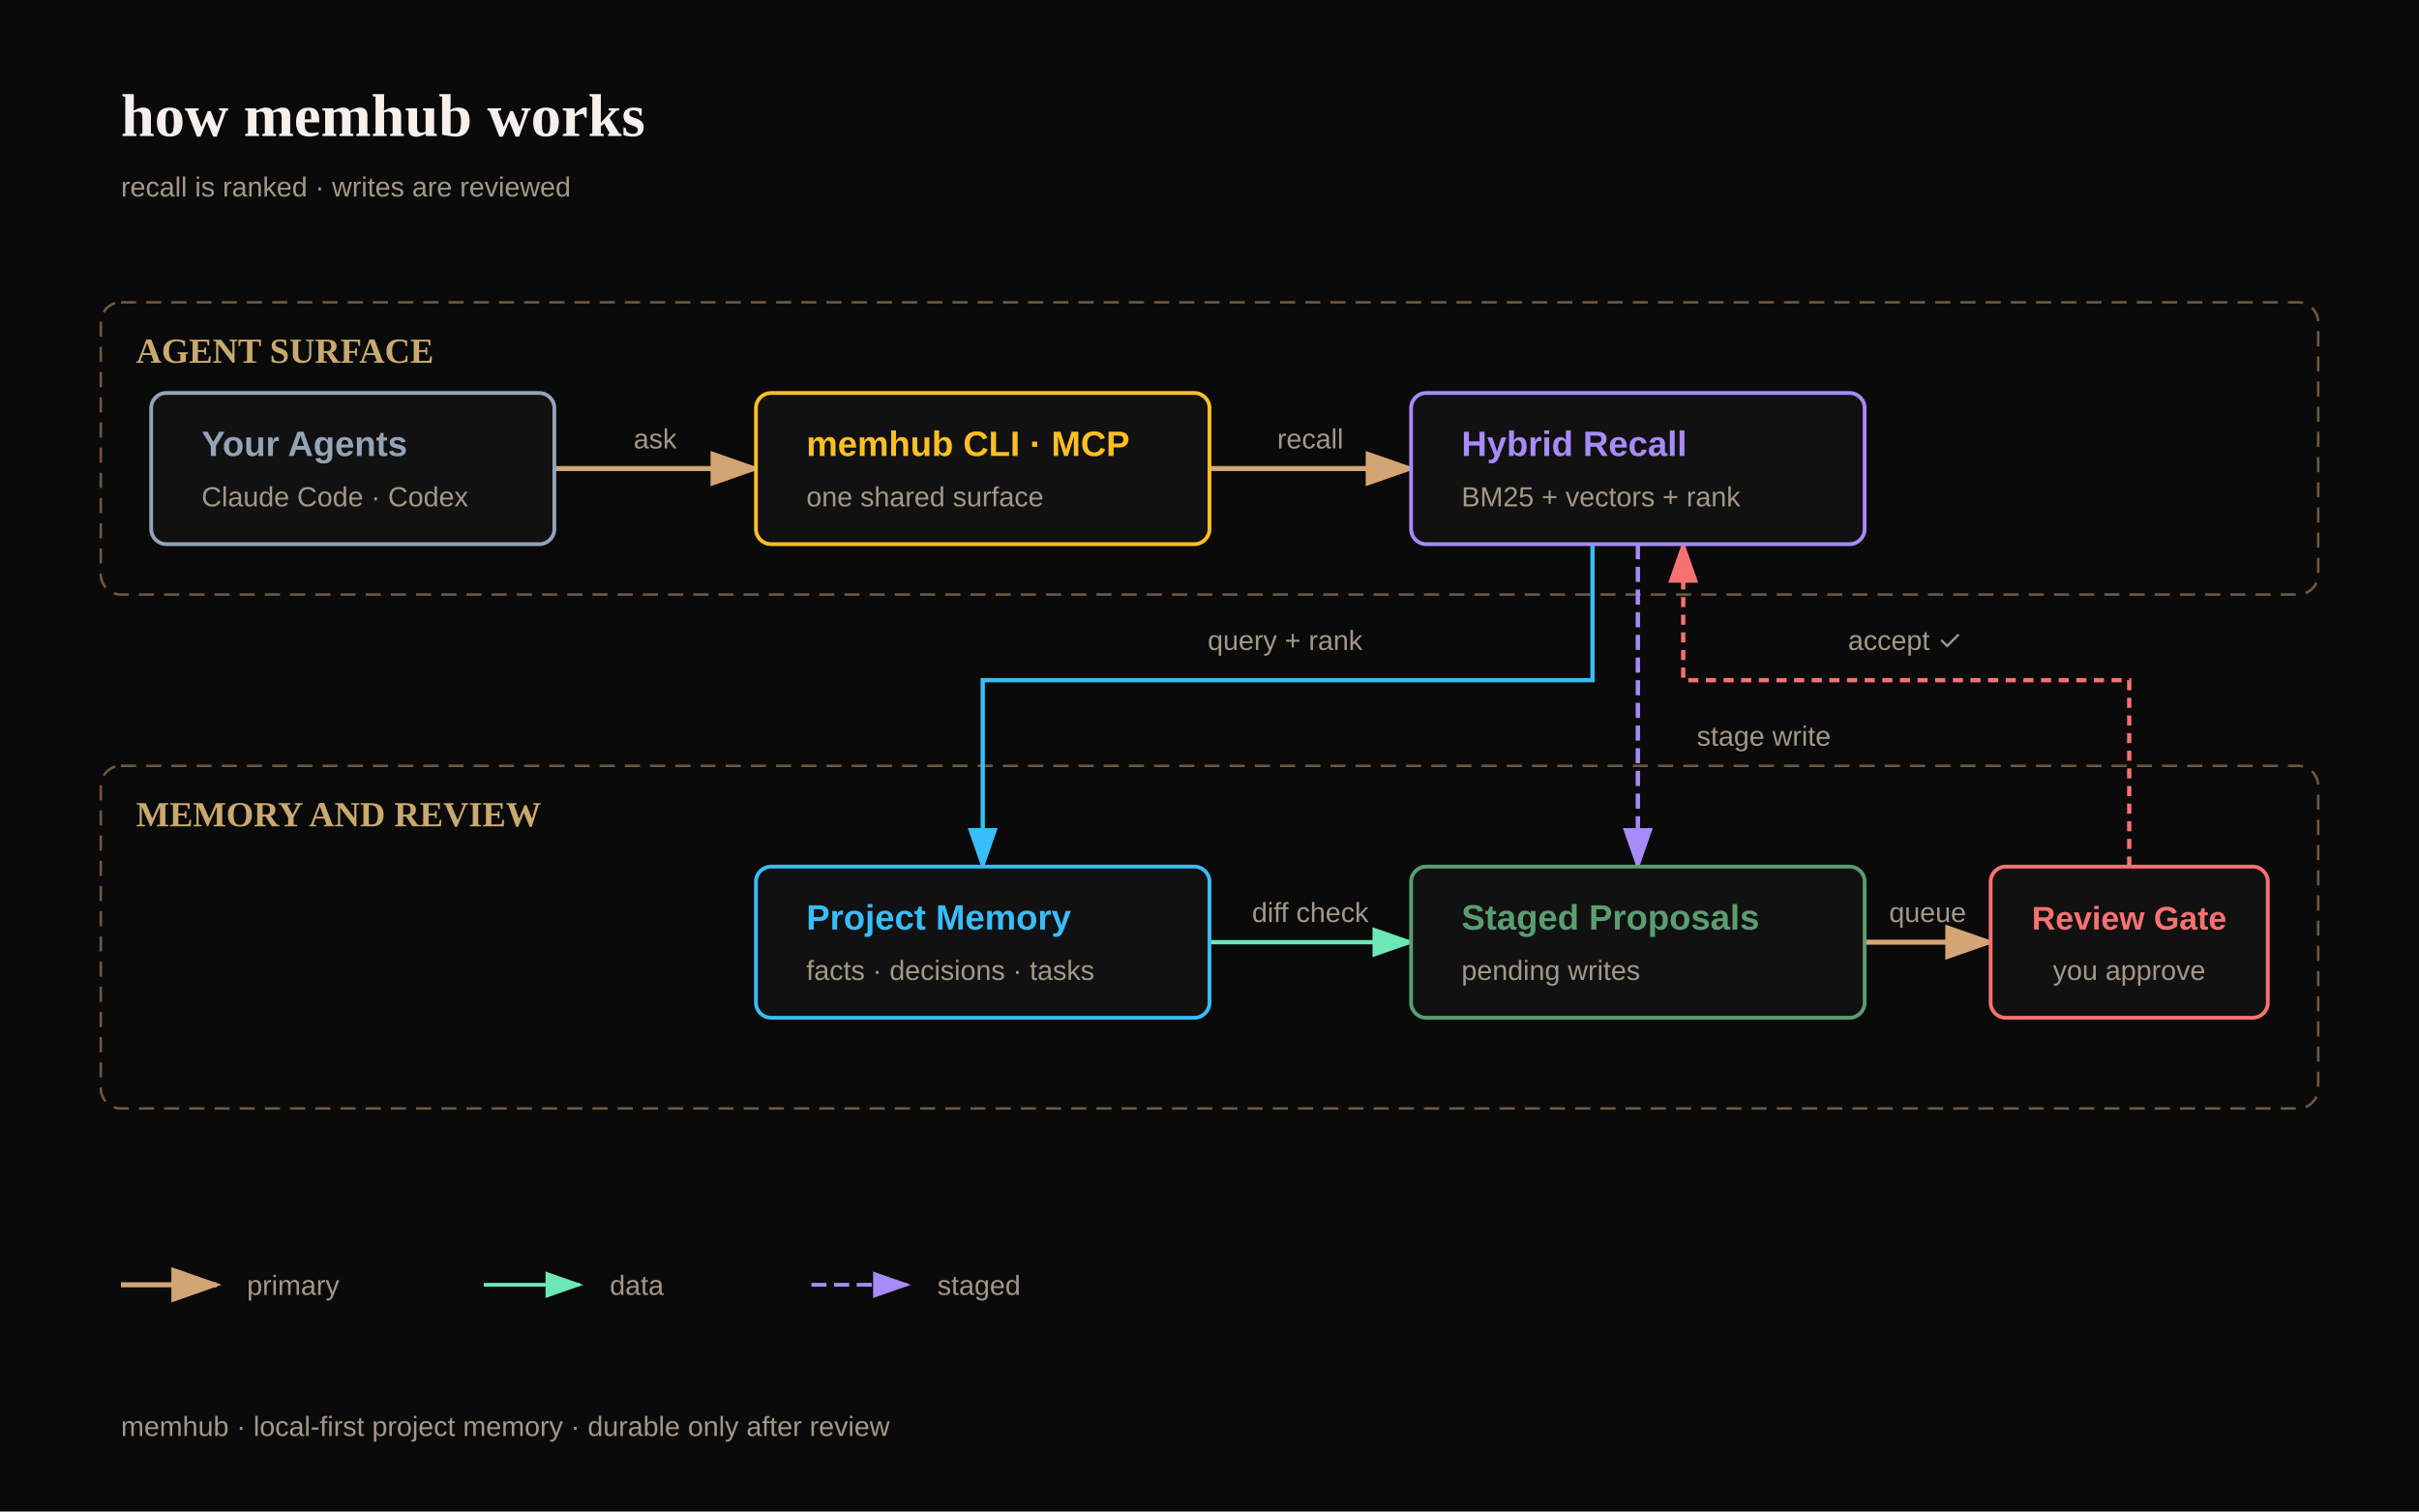
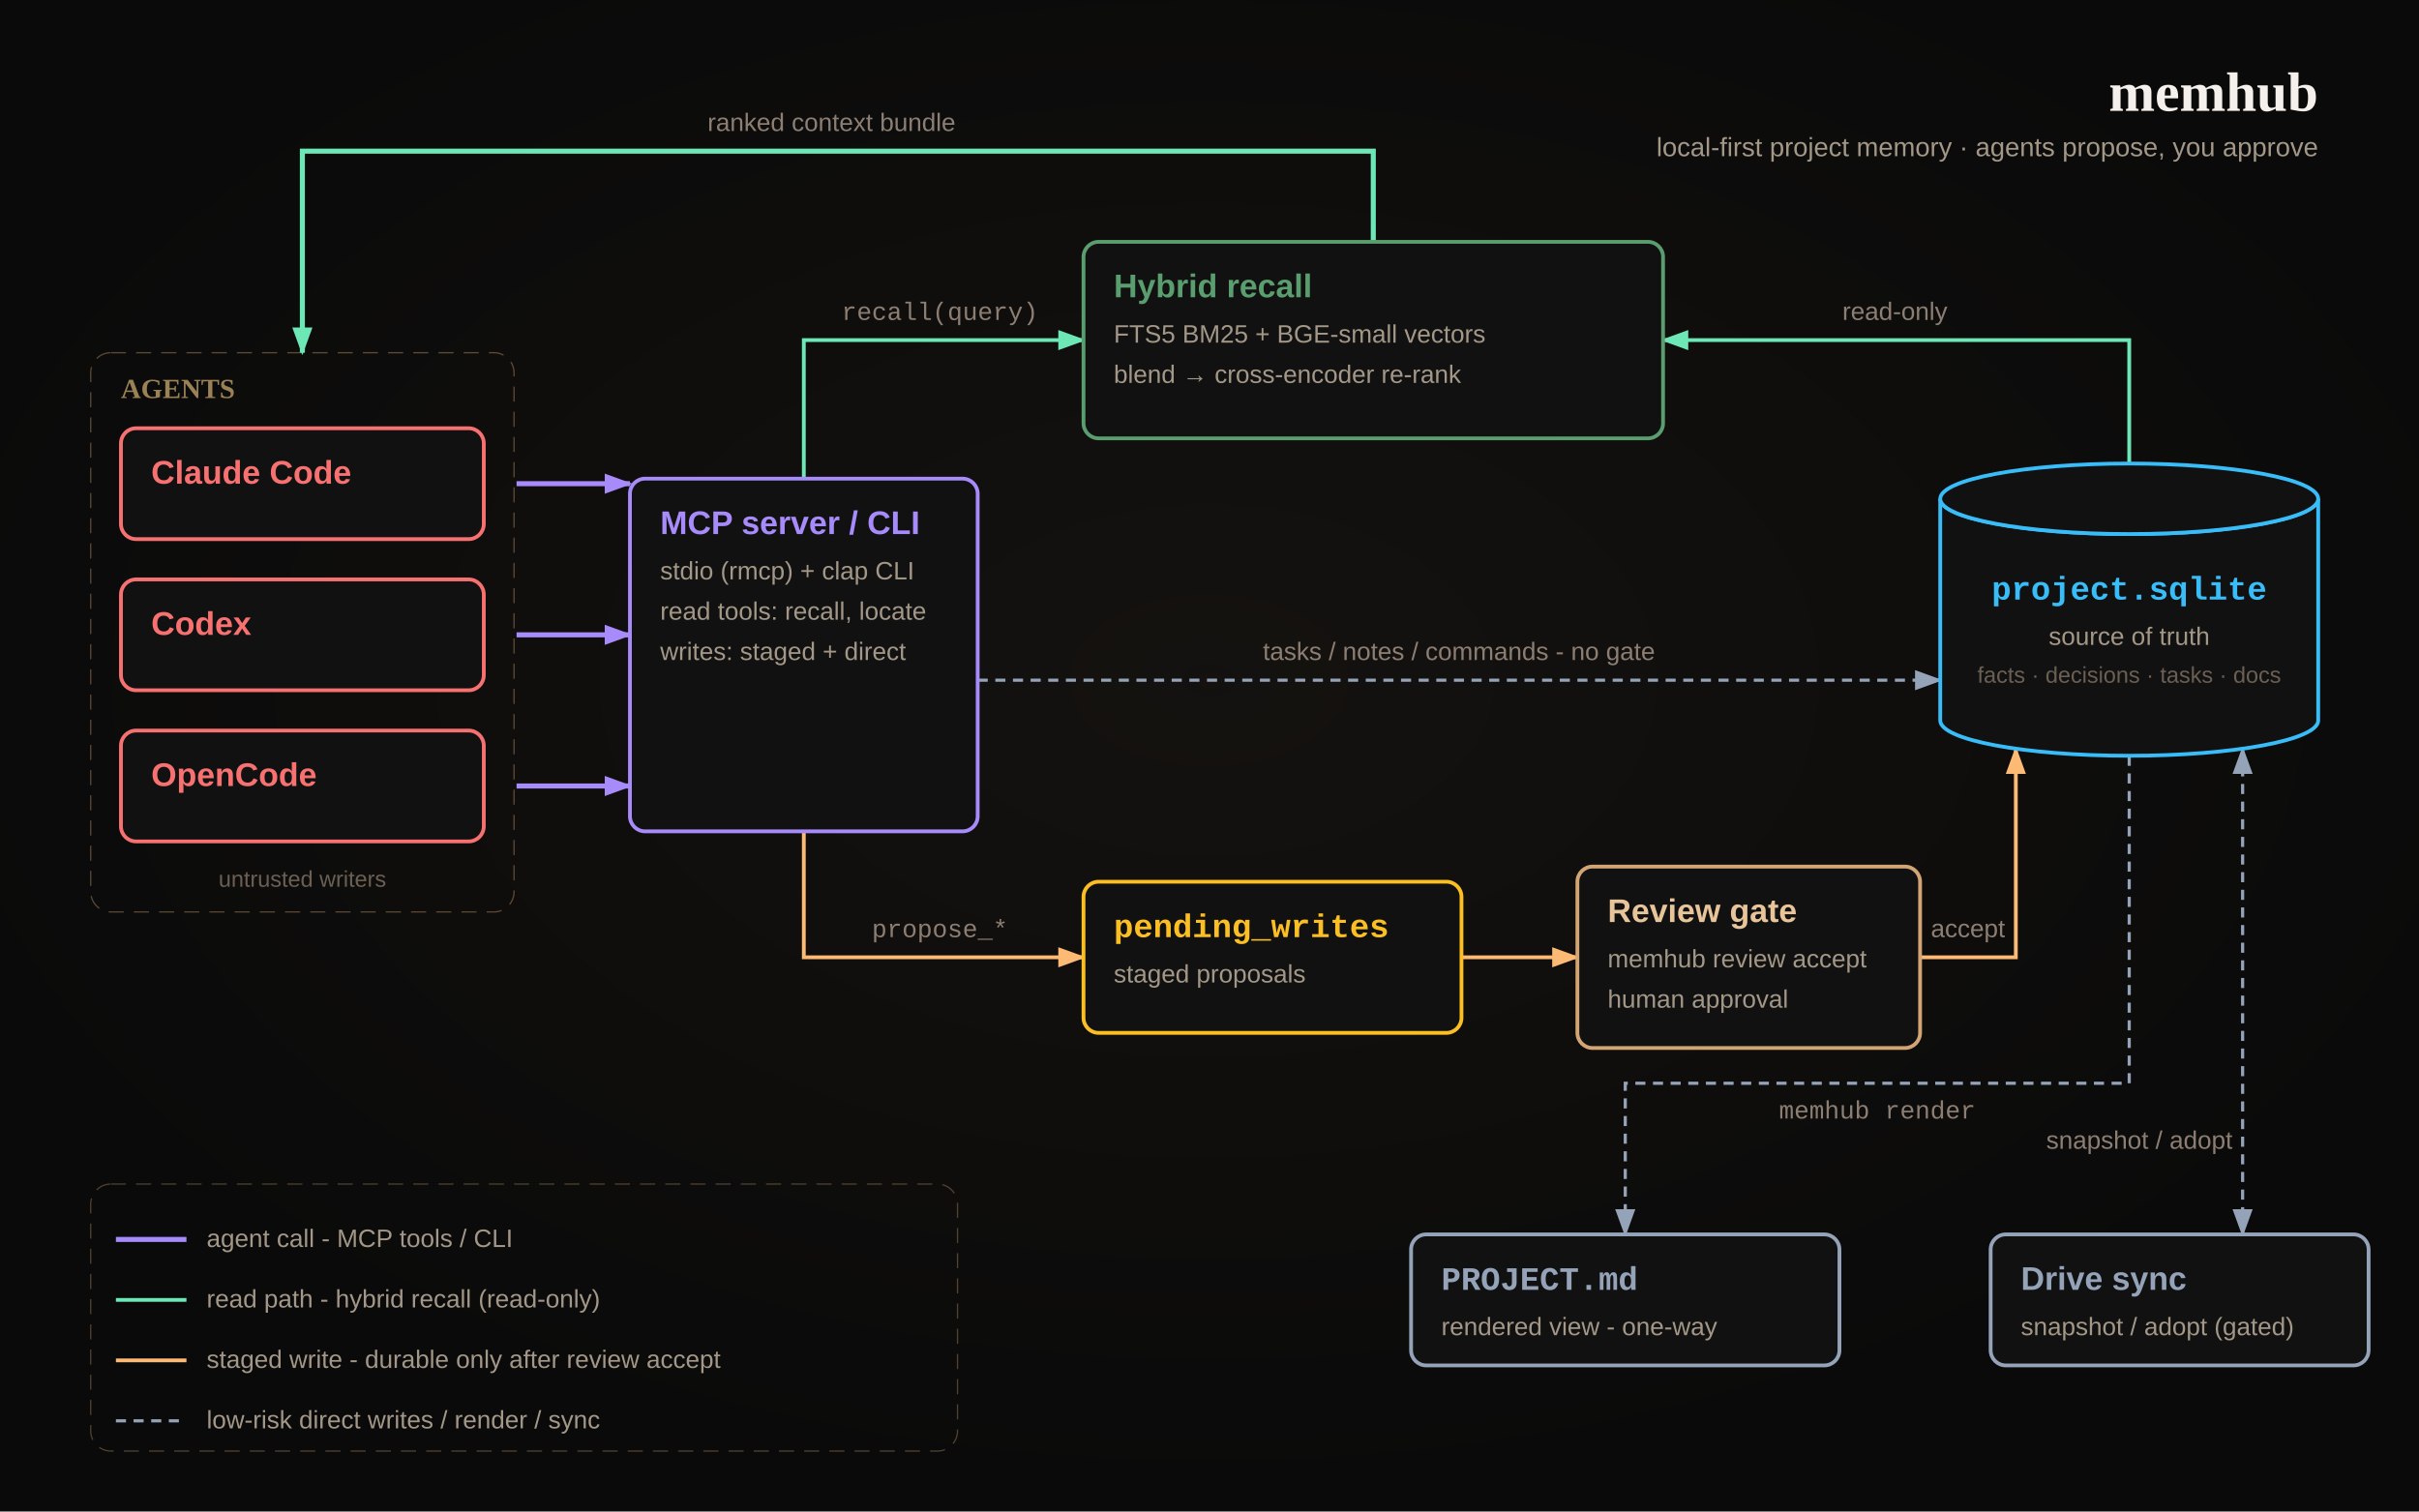
- <svg xmlns="http://www.w3.org/2000/svg" viewBox="0 0 960 600" width="960" height="600" data-generator="fireworks-tech-graph" data-schema-version="1" data-style-id="8" data-visual-theme="Dark Luxury" data-diagram-type="architecture" data-semantic-profile="generic" data-semantic-valid="true" data-motion-scene="golden-circuit" data-quality-profile="showcase" data-max-bends-per-edge="2" data-max-total-bends="8" data-max-route-stretch="1.35" data-max-bridged-crossings="0" data-min-node-gap="40" data-min-container-gutter="20" data-min-label-clearance="4" data-min-segment-length="16">
-   <style>
-     text { font-family: -apple-system, "Helvetica Neue", Arial, "PingFang SC", sans-serif; }
-     .title { font-family: Georgia, "Times New Roman", serif; font-size: 24px; font-weight: 700; fill: #f5f0eb; }
-     .section { font-family: Georgia, "Times New Roman", serif; font-size: 14px; font-weight: 700; fill: #c9a96e; }
-     .node { font-size: 14px; font-weight: 600; }
-     .node-small { font-size: 13px; font-weight: 600; }
-     .detail { font-size: 11px; fill: #a39787; }
-     .edge-label { font-size: 11px; fill: #a39787; }
-   </style>
+ <svg xmlns="http://www.w3.org/2000/svg" viewBox="0 0 960 600" width="960" height="600">
  <defs>
-     <marker id="arrow-gold" markerWidth="10" markerHeight="7" refX="9" refY="3.5" orient="auto">
-       <polygon points="0 0,10 3.5,0 7" fill="#d4a574" />
+     <marker id="arr-violet" markerUnits="userSpaceOnUse" markerWidth="11" markerHeight="8" refX="10" refY="4" orient="auto-start-reverse">
+       <polygon points="0 0,11 4,0 8" fill="#a78bfa" />
    </marker>
-     <marker id="arrow-mint" markerWidth="10" markerHeight="7" refX="9" refY="3.5" orient="auto">
-       <polygon points="0 0,10 3.5,0 7" fill="#6ee7b7" />
+     <marker id="arr-mint" markerUnits="userSpaceOnUse" markerWidth="11" markerHeight="8" refX="10" refY="4" orient="auto-start-reverse">
+       <polygon points="0 0,11 4,0 8" fill="#6ee7b7" />
    </marker>
-     <marker id="arrow-violet" markerWidth="10" markerHeight="7" refX="9" refY="3.5" orient="auto">
-       <polygon points="0 0,10 3.5,0 7" fill="#a78bfa" />
+     <marker id="arr-orange" markerUnits="userSpaceOnUse" markerWidth="11" markerHeight="8" refX="10" refY="4" orient="auto-start-reverse">
+       <polygon points="0 0,11 4,0 8" fill="#fdba74" />
    </marker>
-     <marker id="arrow-sky" markerWidth="10" markerHeight="7" refX="9" refY="3.5" orient="auto">
-       <polygon points="0 0,10 3.5,0 7" fill="#38bdf8" />
+     <marker id="arr-gray" markerUnits="userSpaceOnUse" markerWidth="11" markerHeight="8" refX="10" refY="4" orient="auto-start-reverse">
+       <polygon points="0 0,11 4,0 8" fill="#94a3b8" />
    </marker>
-     <marker id="arrow-rose" markerWidth="10" markerHeight="7" refX="9" refY="3.5" orient="auto">
-       <polygon points="0 0,10 3.5,0 7" fill="#f87171" />
-     </marker>
+     <radialGradient id="glow" cx="50%" cy="45%" r="55%">
+       <stop offset="0%" stop-color="#d4a574" stop-opacity="0.05" />
+       <stop offset="100%" stop-color="#d4a574" stop-opacity="0" />
+     </radialGradient>
  </defs>
-   <rect width="960" height="600" fill="#0a0a0a" data-graph-role="background" />
-   <text x="48" y="54" class="title">how memhub works</text>
-   <text x="48" y="78" class="detail">recall is ranked · writes are reviewed</text>
-   <rect id="control-plane" x="40" y="120" width="880" height="116" rx="8" fill="none" stroke="#d4a574" stroke-width="1" stroke-dasharray="6 4" opacity="0.5" data-graph-role="container" data-container-id="control-plane" data-semantic-role="boundary" data-graph-bounds="40,120,920,236" />
-   <rect id="control-plane-header" x="48" y="126" width="154" height="30" fill="none" stroke="none" data-graph-role="reserved" />
-   <text x="54" y="144" class="section">AGENT SURFACE</text>
-   <rect id="execution-state" x="40" y="304" width="880" height="136" rx="8" fill="none" stroke="#d4a574" stroke-width="1" stroke-dasharray="6 4" opacity="0.5" data-graph-role="container" data-container-id="execution-state" data-semantic-role="boundary" data-graph-bounds="40,304,920,440" />
-   <rect id="execution-state-header" x="48" y="310" width="214" height="30" fill="none" stroke="none" data-graph-role="reserved" />
-   <text x="54" y="328" class="section">MEMORY AND REVIEW</text>
-   <path id="request" data-graph-role="edge" data-edge-id="request" data-source="client" data-target="gateway" data-edge-kind="flow" data-flow="primary" data-motion-role="primary" data-motion-stage="1" data-motion-order="0" data-bends="0" data-route-stretch="1" data-critical="false" d="M 220 186 H 300" fill="none" stroke="#d4a574" stroke-width="2" marker-end="url(#arrow-gold)" />
-   <path id="dispatch" data-graph-role="edge" data-edge-id="dispatch" data-source="gateway" data-target="agent" data-edge-kind="flow" data-flow="primary" data-motion-role="primary" data-motion-stage="2" data-motion-order="0" data-bends="0" data-route-stretch="1" data-critical="false" d="M 480 186 H 560" fill="none" stroke="#d4a574" stroke-width="2" marker-end="url(#arrow-gold)" />
-   <path id="context" data-graph-role="edge" data-edge-id="context" data-source="agent" data-target="memory" data-edge-kind="flow" data-flow="read" data-motion-role="memory-read" data-motion-stage="3" data-motion-order="0" data-bends="2" data-route-stretch="1" data-critical="false" d="M 632 216 V 270 H 390 V 344" fill="none" stroke="#38bdf8" stroke-width="1.7" marker-end="url(#arrow-sky)" />
-   <path id="tool-call" data-graph-role="edge" data-edge-id="tool-call" data-source="agent" data-target="tools" data-edge-kind="dependency" data-flow="dependency" data-motion-role="tool-call" data-motion-stage="3" data-motion-order="1" data-bends="0" data-route-stretch="1" data-critical="false" d="M 650 216 V 344" fill="none" stroke="#a78bfa" stroke-width="1.7" stroke-dasharray="6 3" marker-end="url(#arrow-violet)" />
-   <path id="augment" data-graph-role="edge" data-edge-id="augment" data-source="memory" data-target="tools" data-edge-kind="flow" data-flow="data" data-motion-role="data" data-motion-stage="4" data-motion-order="0" data-bends="0" data-route-stretch="1" data-critical="false" d="M 480 374 H 560" fill="none" stroke="#6ee7b7" stroke-width="1.7" marker-end="url(#arrow-mint)" />
-   <path id="trace" data-graph-role="edge" data-edge-id="trace" data-source="tools" data-target="eval" data-edge-kind="telemetry" data-flow="primary" data-motion-role="trace" data-motion-stage="5" data-motion-order="0" data-bends="0" data-route-stretch="1" data-critical="false" d="M 740 374 H 790" fill="none" stroke="#d4a574" stroke-width="2" marker-end="url(#arrow-gold)" />
-   <path id="z-feedback" data-graph-role="edge" data-edge-id="z-feedback" data-source="eval" data-target="agent" data-edge-kind="feedback" data-flow="feedback" data-motion-role="feedback" data-motion-stage="6" data-motion-order="0" data-bends="2" data-route-stretch="1" data-critical="false" d="M 845 344 V 270 H 668 V 216" fill="none" stroke="#f87171" stroke-width="1.7" stroke-dasharray="4 3" marker-end="url(#arrow-rose)" />
-   <rect id="client" data-node-id="client" x="60" y="156" width="160" height="60" rx="6" fill="#111111" stroke="#94a3b8" stroke-width="1.5" data-graph-role="node" data-semantic-role="client" data-graph-bounds="60,156,220,216" />
-   <text x="80" y="181" class="node" fill="#94a3b8">Your Agents</text>
-   <text x="80" y="201" class="detail">Claude Code · Codex</text>
-   <rect id="gateway" data-node-id="gateway" x="300" y="156" width="180" height="60" rx="6" fill="#111111" stroke="#fbbf24" stroke-width="1.5" data-graph-role="node" data-semantic-role="gateway" data-graph-bounds="300,156,480,216" />
-   <text x="320" y="181" class="node" fill="#fbbf24">memhub CLI · MCP</text>
-   <text x="320" y="201" class="detail">one shared surface</text>
-   <rect id="agent" data-node-id="agent" x="560" y="156" width="180" height="60" rx="6" fill="#111111" stroke="#a78bfa" stroke-width="1.5" data-graph-role="node" data-semantic-role="agent-runtime" data-graph-bounds="560,156,740,216" />
-   <text x="580" y="181" class="node" fill="#a78bfa">Hybrid Recall</text>
-   <text x="580" y="201" class="detail">BM25 + vectors + rank</text>
-   <rect id="memory" data-node-id="memory" x="300" y="344" width="180" height="60" rx="6" fill="#111111" stroke="#38bdf8" stroke-width="1.5" data-graph-role="node" data-semantic-role="memory" data-graph-bounds="300,344,480,404" />
-   <text x="320" y="369" class="node" fill="#38bdf8">Project Memory</text>
-   <text x="320" y="389" class="detail">facts · decisions · tasks</text>
-   <rect id="tools" data-node-id="tools" x="560" y="344" width="180" height="60" rx="6" fill="#111111" stroke="#5a9e6f" stroke-width="1.5" data-graph-role="node" data-semantic-role="tool-runtime" data-graph-bounds="560,344,740,404" />
-   <text x="580" y="369" class="node" fill="#5a9e6f">Staged Proposals</text>
-   <text x="580" y="389" class="detail">pending writes</text>
-   <rect id="eval" data-node-id="eval" x="790" y="344" width="110" height="60" rx="6" fill="#111111" stroke="#f87171" stroke-width="1.5" data-graph-role="node" data-semantic-role="quality-gate" data-graph-bounds="790,344,900,404" />
-   <text x="845" y="369" text-anchor="middle" class="node-small" fill="#f87171">Review Gate</text>
-   <text x="845" y="389" text-anchor="middle" class="detail">you approve</text>
-   <text x="260" y="178" text-anchor="middle" class="edge-label" data-graph-role="label" data-owner="request">ask</text>
-   <text x="520" y="178" text-anchor="middle" class="edge-label" data-graph-role="label" data-owner="dispatch">recall</text>
-   <text x="510" y="258" text-anchor="middle" class="edge-label" data-graph-role="label" data-owner="context">query + rank</text>
-   <text x="700" y="296" text-anchor="middle" class="edge-label" data-graph-role="label" data-owner="tool-call">stage write</text>
-   <text x="520" y="366" text-anchor="middle" class="edge-label" data-graph-role="label" data-owner="augment">diff check</text>
-   <text x="765" y="366" text-anchor="middle" class="edge-label" data-graph-role="label" data-owner="trace">queue</text>
-   <text x="756" y="258" text-anchor="middle" class="edge-label" data-graph-role="label" data-owner="z-feedback">accept ✓</text>
-   <g data-graph-role="legend">
-     <path d="M 48 510 H 86" fill="none" stroke="#d4a574" stroke-width="2" marker-end="url(#arrow-gold)" />
-     <text x="98" y="514" class="edge-label">primary</text>
-     <path d="M 192 510 H 230" fill="none" stroke="#6ee7b7" stroke-width="1.5" marker-end="url(#arrow-mint)" />
-     <text x="242" y="514" class="edge-label">data</text>
-     <path d="M 322 510 H 360" fill="none" stroke="#a78bfa" stroke-width="1.5" stroke-dasharray="6 3" marker-end="url(#arrow-violet)" />
-     <text x="372" y="514" class="edge-label">staged</text>
-   </g>
-   <text x="48" y="570" class="detail">memhub · local-first project memory · durable only after review</text>
+   <rect width="960" height="600" fill="#0a0a0a" />
+   <rect width="960" height="600" fill="url(#glow)" />
+   <text x="920" y="44" text-anchor="end" font-family="Georgia,'Times New Roman',serif" font-size="22" font-weight="700" fill="#f5f0eb">memhub</text>
+   <text x="920" y="62" text-anchor="end" font-family="-apple-system,'Helvetica Neue',Arial,sans-serif" font-size="10.5" fill="#a39787">local-first project memory · agents propose, you approve</text>
+   <rect x="36" y="140" width="168" height="222" rx="8" fill="none" stroke="#d4a574" stroke-width="0.5" stroke-dasharray="6,4" opacity="0.4" />
+   <text x="48" y="158" font-family="Georgia,'Times New Roman',serif" font-size="11" font-weight="700" fill="#c9a96e" opacity="0.75">AGENTS</text>
+   <text x="120" y="352" text-anchor="middle" font-family="-apple-system,'Helvetica Neue',Arial,sans-serif" font-size="9" fill="#6b5f53">untrusted writers</text>
+   <path d="M 205,192 L 250,192" fill="none" stroke="#a78bfa" stroke-width="2" marker-end="url(#arr-violet)" data-graph-role="edge" />
+   <path d="M 205,252 L 250,252" fill="none" stroke="#a78bfa" stroke-width="2" marker-end="url(#arr-violet)" data-graph-role="edge" />
+   <path d="M 205,312 L 250,312" fill="none" stroke="#a78bfa" stroke-width="2" marker-end="url(#arr-violet)" data-graph-role="edge" />
+   <path d="M 319,190 L 319,135 L 430,135" fill="none" stroke="#6ee7b7" stroke-width="1.5" marker-end="url(#arr-mint)" data-graph-role="edge" />
+   <path d="M 845,184 L 845,135 L 660,135" fill="none" stroke="#6ee7b7" stroke-width="1.5" marker-end="url(#arr-mint)" data-graph-role="edge" />
+   <path d="M 545,96 L 545,60 L 120,60 L 120,140" fill="none" stroke="#6ee7b7" stroke-width="2" marker-end="url(#arr-mint)" data-graph-role="edge" />
+   <path d="M 319,330 L 319,380 L 430,380" fill="none" stroke="#fdba74" stroke-width="1.5" marker-end="url(#arr-orange)" data-graph-role="edge" />
+   <path d="M 580,380 L 626,380" fill="none" stroke="#fdba74" stroke-width="1.5" marker-end="url(#arr-orange)" data-graph-role="edge" />
+   <path d="M 762,380 L 800,380 L 800,297.2" fill="none" stroke="#fdba74" stroke-width="1.5" marker-end="url(#arr-orange)" data-graph-role="edge" />
+   <path d="M 388,270 L 770,270" fill="none" stroke="#94a3b8" stroke-width="1.25" stroke-dasharray="4,3" marker-end="url(#arr-gray)" data-graph-role="edge" />
+   <path d="M 845,300.0 L 845,430 L 645,430 L 645,490" fill="none" stroke="#94a3b8" stroke-width="1.25" stroke-dasharray="4,3" marker-end="url(#arr-gray)" data-graph-role="edge" />
+   <path d="M 890,297.2 L 890,490" fill="none" stroke="#94a3b8" stroke-width="1.25" stroke-dasharray="4,3" marker-end="url(#arr-gray)" marker-start="url(#arr-gray)" data-graph-role="edge" />
+   <text x="373" y="127" text-anchor="middle" font-family="'Cascadia Code','SF Mono','Courier New',monospace" font-size="10" fill="#8c7e72">recall(query)</text>
+   <text x="752" y="127" text-anchor="middle" font-family="-apple-system,'Helvetica Neue',Arial,sans-serif" font-size="10" fill="#8c7e72">read-only</text>
+   <text x="330" y="52" text-anchor="middle" font-family="-apple-system,'Helvetica Neue',Arial,sans-serif" font-size="10" fill="#8c7e72">ranked context bundle</text>
+   <text x="373" y="372" text-anchor="middle" font-family="'Cascadia Code','SF Mono','Courier New',monospace" font-size="10" fill="#8c7e72">propose_*</text>
+   <text x="781" y="372" text-anchor="middle" font-family="-apple-system,'Helvetica Neue',Arial,sans-serif" font-size="10" fill="#8c7e72">accept</text>
+   <text x="579" y="262" text-anchor="middle" font-family="-apple-system,'Helvetica Neue',Arial,sans-serif" font-size="10" fill="#8c7e72">tasks / notes / commands - no gate</text>
+   <text x="745" y="444" text-anchor="middle" font-family="'Cascadia Code','SF Mono','Courier New',monospace" font-size="10" fill="#8c7e72">memhub render</text>
+   <text x="886" y="456" text-anchor="end" font-family="-apple-system,'Helvetica Neue',Arial,sans-serif" font-size="10" fill="#8c7e72">snapshot / adopt</text>
+   <rect x="48" y="170" width="144" height="44" rx="6" fill="#111111" stroke="#f87171" stroke-width="1.5" data-graph-role="node" />
+   <text x="60" y="192" font-family="-apple-system,'Helvetica Neue',Arial,sans-serif" font-size="13" font-weight="600" fill="#f87171">Claude Code</text>
+   <rect x="48" y="230" width="144" height="44" rx="6" fill="#111111" stroke="#f87171" stroke-width="1.5" data-graph-role="node" />
+   <text x="60" y="252" font-family="-apple-system,'Helvetica Neue',Arial,sans-serif" font-size="13" font-weight="600" fill="#f87171">Codex</text>
+   <rect x="48" y="290" width="144" height="44" rx="6" fill="#111111" stroke="#f87171" stroke-width="1.5" data-graph-role="node" />
+   <text x="60" y="312" font-family="-apple-system,'Helvetica Neue',Arial,sans-serif" font-size="13" font-weight="600" fill="#f87171">OpenCode</text>
+   <rect x="250" y="190" width="138" height="140" rx="6" fill="#111111" stroke="#a78bfa" stroke-width="1.5" data-graph-role="node" />
+   <text x="262" y="212" font-family="-apple-system,'Helvetica Neue',Arial,sans-serif" font-size="13" font-weight="600" fill="#a78bfa">MCP server / CLI</text>
+   <text x="262" y="230" font-family="-apple-system,'Helvetica Neue',Arial,sans-serif" font-size="10" fill="#a39787">stdio (rmcp) + clap CLI</text>
+   <text x="262" y="246" font-family="-apple-system,'Helvetica Neue',Arial,sans-serif" font-size="10" fill="#a39787">read tools: recall, locate</text>
+   <text x="262" y="262" font-family="-apple-system,'Helvetica Neue',Arial,sans-serif" font-size="10" fill="#a39787">writes: staged + direct</text>
+   <rect x="430" y="96" width="230" height="78" rx="6" fill="#111111" stroke="#5a9e6f" stroke-width="1.5" data-graph-role="node" />
+   <text x="442" y="118" font-family="-apple-system,'Helvetica Neue',Arial,sans-serif" font-size="13" font-weight="600" fill="#5a9e6f">Hybrid recall</text>
+   <text x="442" y="136" font-family="-apple-system,'Helvetica Neue',Arial,sans-serif" font-size="10" fill="#a39787">FTS5 BM25 + BGE-small vectors</text>
+   <text x="442" y="152" font-family="-apple-system,'Helvetica Neue',Arial,sans-serif" font-size="10" fill="#a39787">blend → cross-encoder re-rank</text>
+   <rect x="430" y="350" width="150" height="60" rx="6" fill="#111111" stroke="#fbbf24" stroke-width="1.5" data-graph-role="node" />
+   <text x="442" y="372" font-family="'Cascadia Code','SF Mono','Courier New',monospace" font-size="13" font-weight="600" fill="#fbbf24">pending_writes</text>
+   <text x="442" y="390" font-family="-apple-system,'Helvetica Neue',Arial,sans-serif" font-size="10" fill="#a39787">staged proposals</text>
+   <rect x="626" y="344" width="136" height="72" rx="6" fill="#111111" stroke="#d4a574" stroke-width="1.5" data-graph-role="node" />
+   <text x="638" y="366" font-family="-apple-system,'Helvetica Neue',Arial,sans-serif" font-size="13" font-weight="600" fill="#e8c49a">Review gate</text>
+   <text x="638" y="384" font-family="-apple-system,'Helvetica Neue',Arial,sans-serif" font-size="10" fill="#a39787">memhub review accept</text>
+   <text x="638" y="400" font-family="-apple-system,'Helvetica Neue',Arial,sans-serif" font-size="10" fill="#a39787">human approval</text>
+   <path d="M 770,198 A 75,14 0 0 0 920,198 L 920,286 A 75,14 0 0 1 770,286 Z" fill="#111111" stroke="#38bdf8" stroke-width="1.5" data-graph-role="node" />
+   <ellipse cx="845" cy="198" rx="75" ry="14" fill="#111111" stroke="#38bdf8" stroke-width="1.5" />
+   <text x="845" y="238" text-anchor="middle" font-family="'Cascadia Code','SF Mono','Courier New',monospace" font-size="13" font-weight="600" fill="#38bdf8">project.sqlite</text>
+   <text x="845" y="256" text-anchor="middle" font-family="-apple-system,'Helvetica Neue',Arial,sans-serif" font-size="10" fill="#a39787">source of truth</text>
+   <text x="845" y="271" text-anchor="middle" font-family="-apple-system,'Helvetica Neue',Arial,sans-serif" font-size="9" fill="#6b5f53">facts · decisions · tasks · docs</text>
+   <rect x="560" y="490" width="170" height="52" rx="6" fill="#111111" stroke="#94a3b8" stroke-width="1.5" data-graph-role="node" />
+   <text x="572" y="512" font-family="'Cascadia Code','SF Mono','Courier New',monospace" font-size="13" font-weight="600" fill="#94a3b8">PROJECT.md</text>
+   <text x="572" y="530" font-family="-apple-system,'Helvetica Neue',Arial,sans-serif" font-size="10" fill="#a39787">rendered view - one-way</text>
+   <rect x="790" y="490" width="150" height="52" rx="6" fill="#111111" stroke="#94a3b8" stroke-width="1.5" data-graph-role="node" />
+   <text x="802" y="512" font-family="-apple-system,'Helvetica Neue',Arial,sans-serif" font-size="13" font-weight="600" fill="#94a3b8">Drive sync</text>
+   <text x="802" y="530" font-family="-apple-system,'Helvetica Neue',Arial,sans-serif" font-size="10" fill="#a39787">snapshot / adopt (gated)</text>
+   <rect x="36" y="470" width="344" height="106" rx="8" fill="none" stroke="#d4a574" stroke-width="0.5" stroke-dasharray="6,4" opacity="0.35" />
+   <line x1="46" y1="492" x2="74" y2="492" stroke="#a78bfa" stroke-width="2" />
+   <text x="82" y="495" font-family="-apple-system,'Helvetica Neue',Arial,sans-serif" font-size="10" fill="#a39787">agent call - MCP tools / CLI</text>
+   <line x1="46" y1="516" x2="74" y2="516" stroke="#6ee7b7" stroke-width="1.5" />
+   <text x="82" y="519" font-family="-apple-system,'Helvetica Neue',Arial,sans-serif" font-size="10" fill="#a39787">read path - hybrid recall (read-only)</text>
+   <line x1="46" y1="540" x2="74" y2="540" stroke="#fdba74" stroke-width="1.5" />
+   <text x="82" y="543" font-family="-apple-system,'Helvetica Neue',Arial,sans-serif" font-size="10" fill="#a39787">staged write - durable only after review accept</text>
+   <line x1="46" y1="564" x2="74" y2="564" stroke="#94a3b8" stroke-width="1.25" stroke-dasharray="4,3" />
+   <text x="82" y="567" font-family="-apple-system,'Helvetica Neue',Arial,sans-serif" font-size="10" fill="#a39787">low-risk direct writes / render / sync</text>
</svg>
